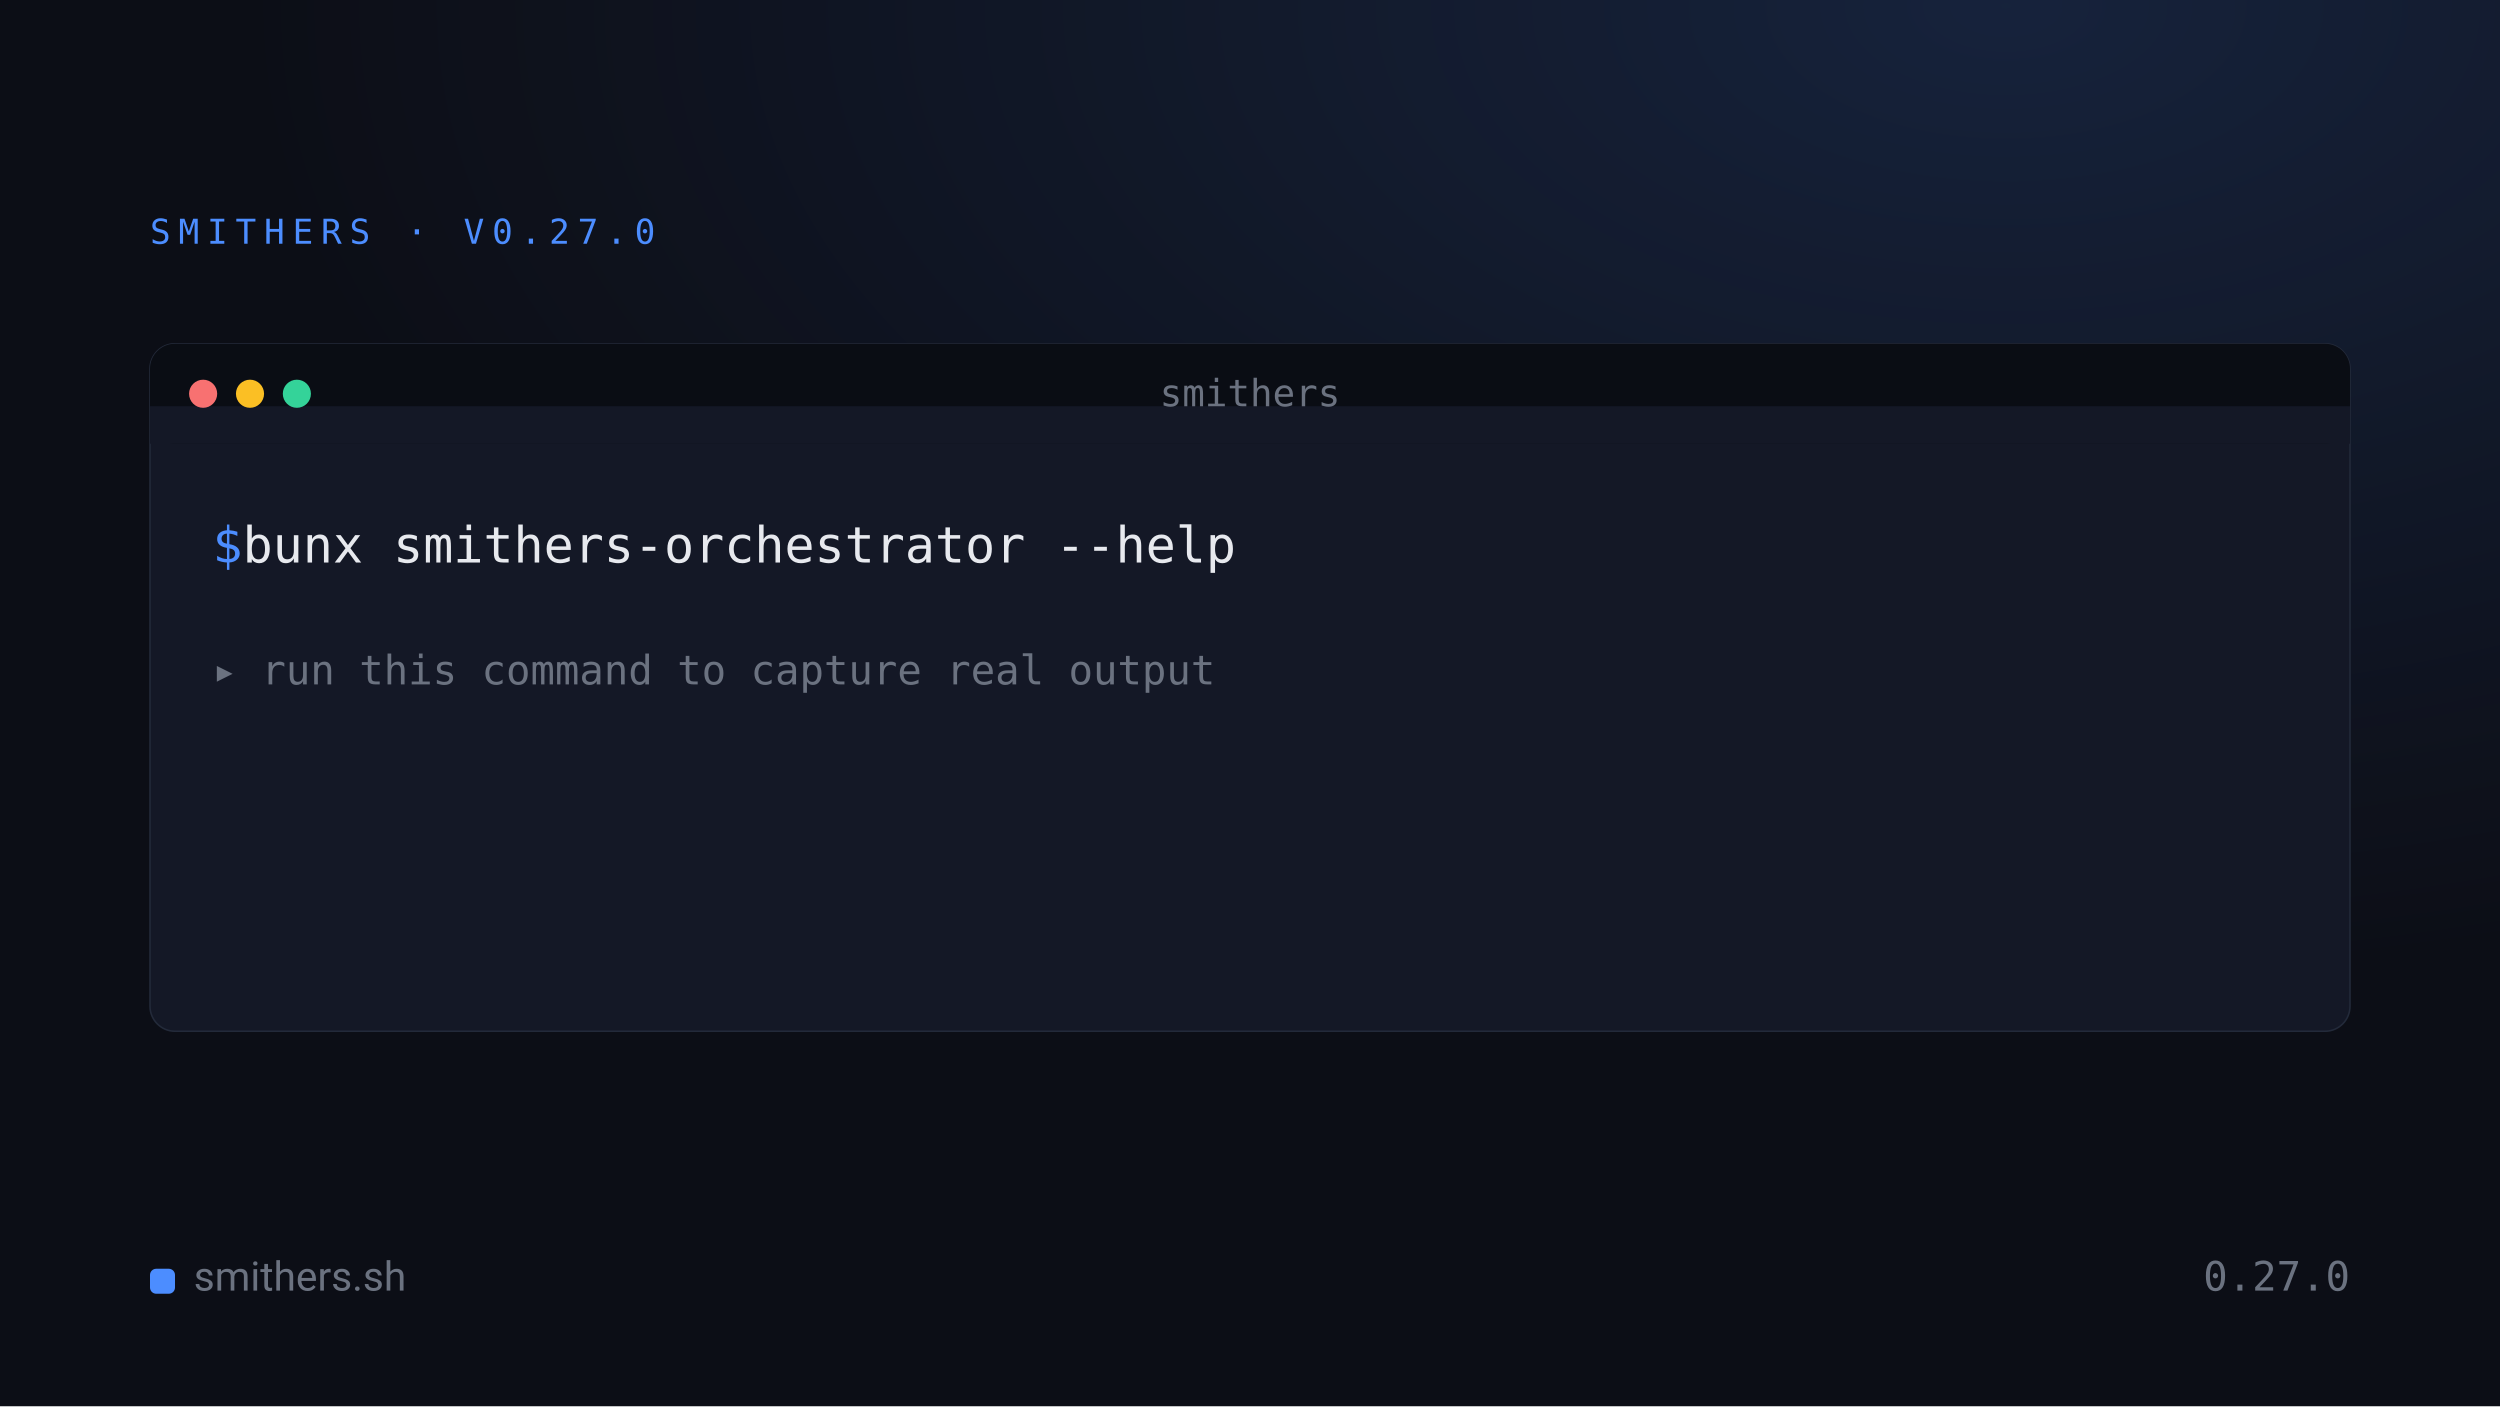
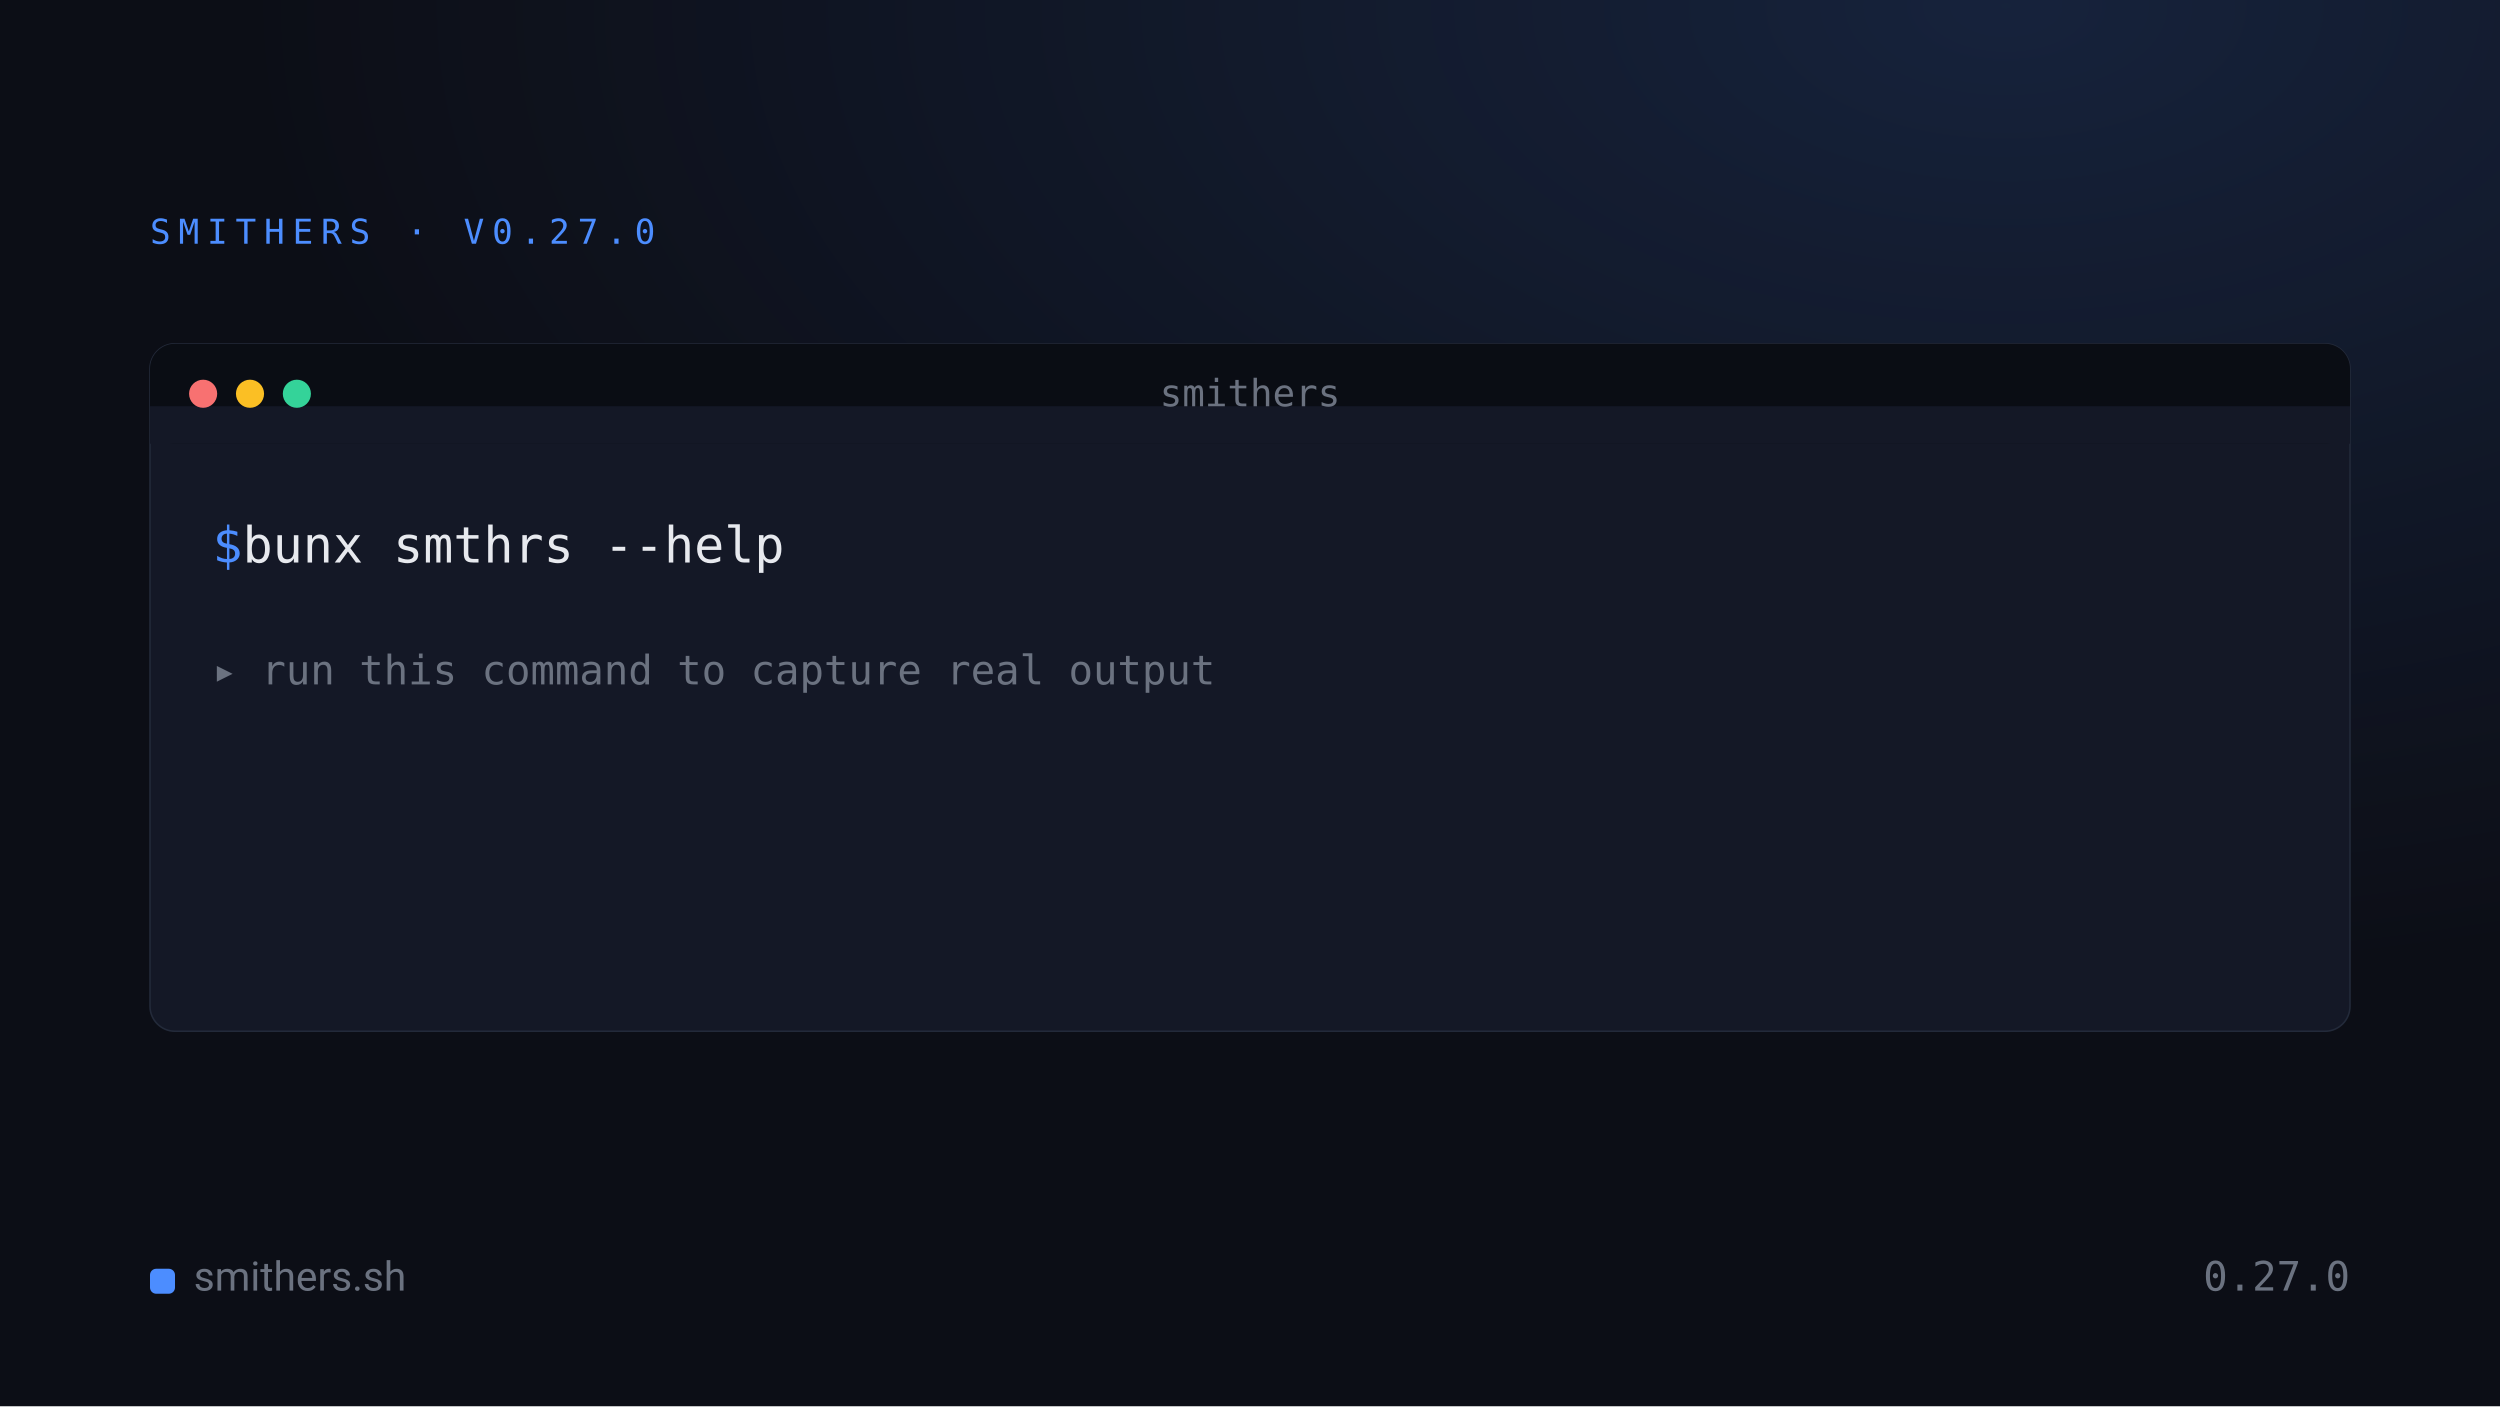
<svg xmlns="http://www.w3.org/2000/svg" width="1600" height="900" viewBox="0 0 1600 900">
  <defs>
    <radialGradient id="glow" cx="80%" cy="0%" r="70%">
      <stop offset="0%" stop-color="#4C8DFF" stop-opacity="0.16" />
      <stop offset="100%" stop-color="#4C8DFF" stop-opacity="0" />
    </radialGradient>
  </defs>
  <rect width="1600" height="900" fill="#0C0E16" />
  <rect width="1600" height="900" fill="url(#glow)" />
  <text font-size="22" font-family="ui-monospace, SFMono-Regular, Menlo, Monaco, Consolas, monospace" fill="#4C8DFF" letter-spacing="5">
    <tspan x="96" y="156">SMITHERS · V0.27.0</tspan>
  </text>
  <rect x="96" y="220" width="1408" height="440" rx="16" fill="#141826" stroke="#232A3A" />
  <rect x="96" y="220" width="1408" height="64" rx="16" fill="#0A0D14" />
  <rect x="96" y="260" width="1408" height="24" fill="#141826" />
  <circle cx="130" cy="252" r="9" fill="#F87171" />
  <circle cx="160" cy="252" r="9" fill="#FBBF24" />
  <circle cx="190" cy="252" r="9" fill="#34D399" />
  <text x="800" y="260" font-size="24" font-family="ui-monospace, SFMono-Regular, Menlo, Monaco, Consolas, monospace" fill="#6B7280" text-anchor="middle">smithers</text>
  <text font-size="32" font-family="ui-monospace, SFMono-Regular, Menlo, Monaco, Consolas, monospace" fill="#E7E9EE">
    <tspan x="136" y="360">
-       <tspan fill="#4C8DFF">$ </tspan>bunx smithers-orchestrator --help</tspan>
+       <tspan fill="#4C8DFF">$ </tspan>bunx smthrs --help</tspan>
  </text>
  <text font-size="26" font-family="ui-monospace, SFMono-Regular, Menlo, Monaco, Consolas, monospace" fill="#6B7280">
    <tspan x="136" y="438">▸ run this command to capture real output</tspan>
  </text>
  <rect x="96" y="812" width="16" height="16" rx="4" fill="#4C8DFF" />
  <text x="124" y="826" font-size="26" font-family="system-ui, -apple-system, 'Segoe UI', Roboto, Helvetica, Arial, sans-serif" fill="#6B7280">smithers.sh</text>
  <text x="1504" y="826" font-size="26" font-family="ui-monospace, SFMono-Regular, Menlo, Monaco, Consolas, monospace" fill="#6B7280" text-anchor="end">0.27.0</text>
</svg>
